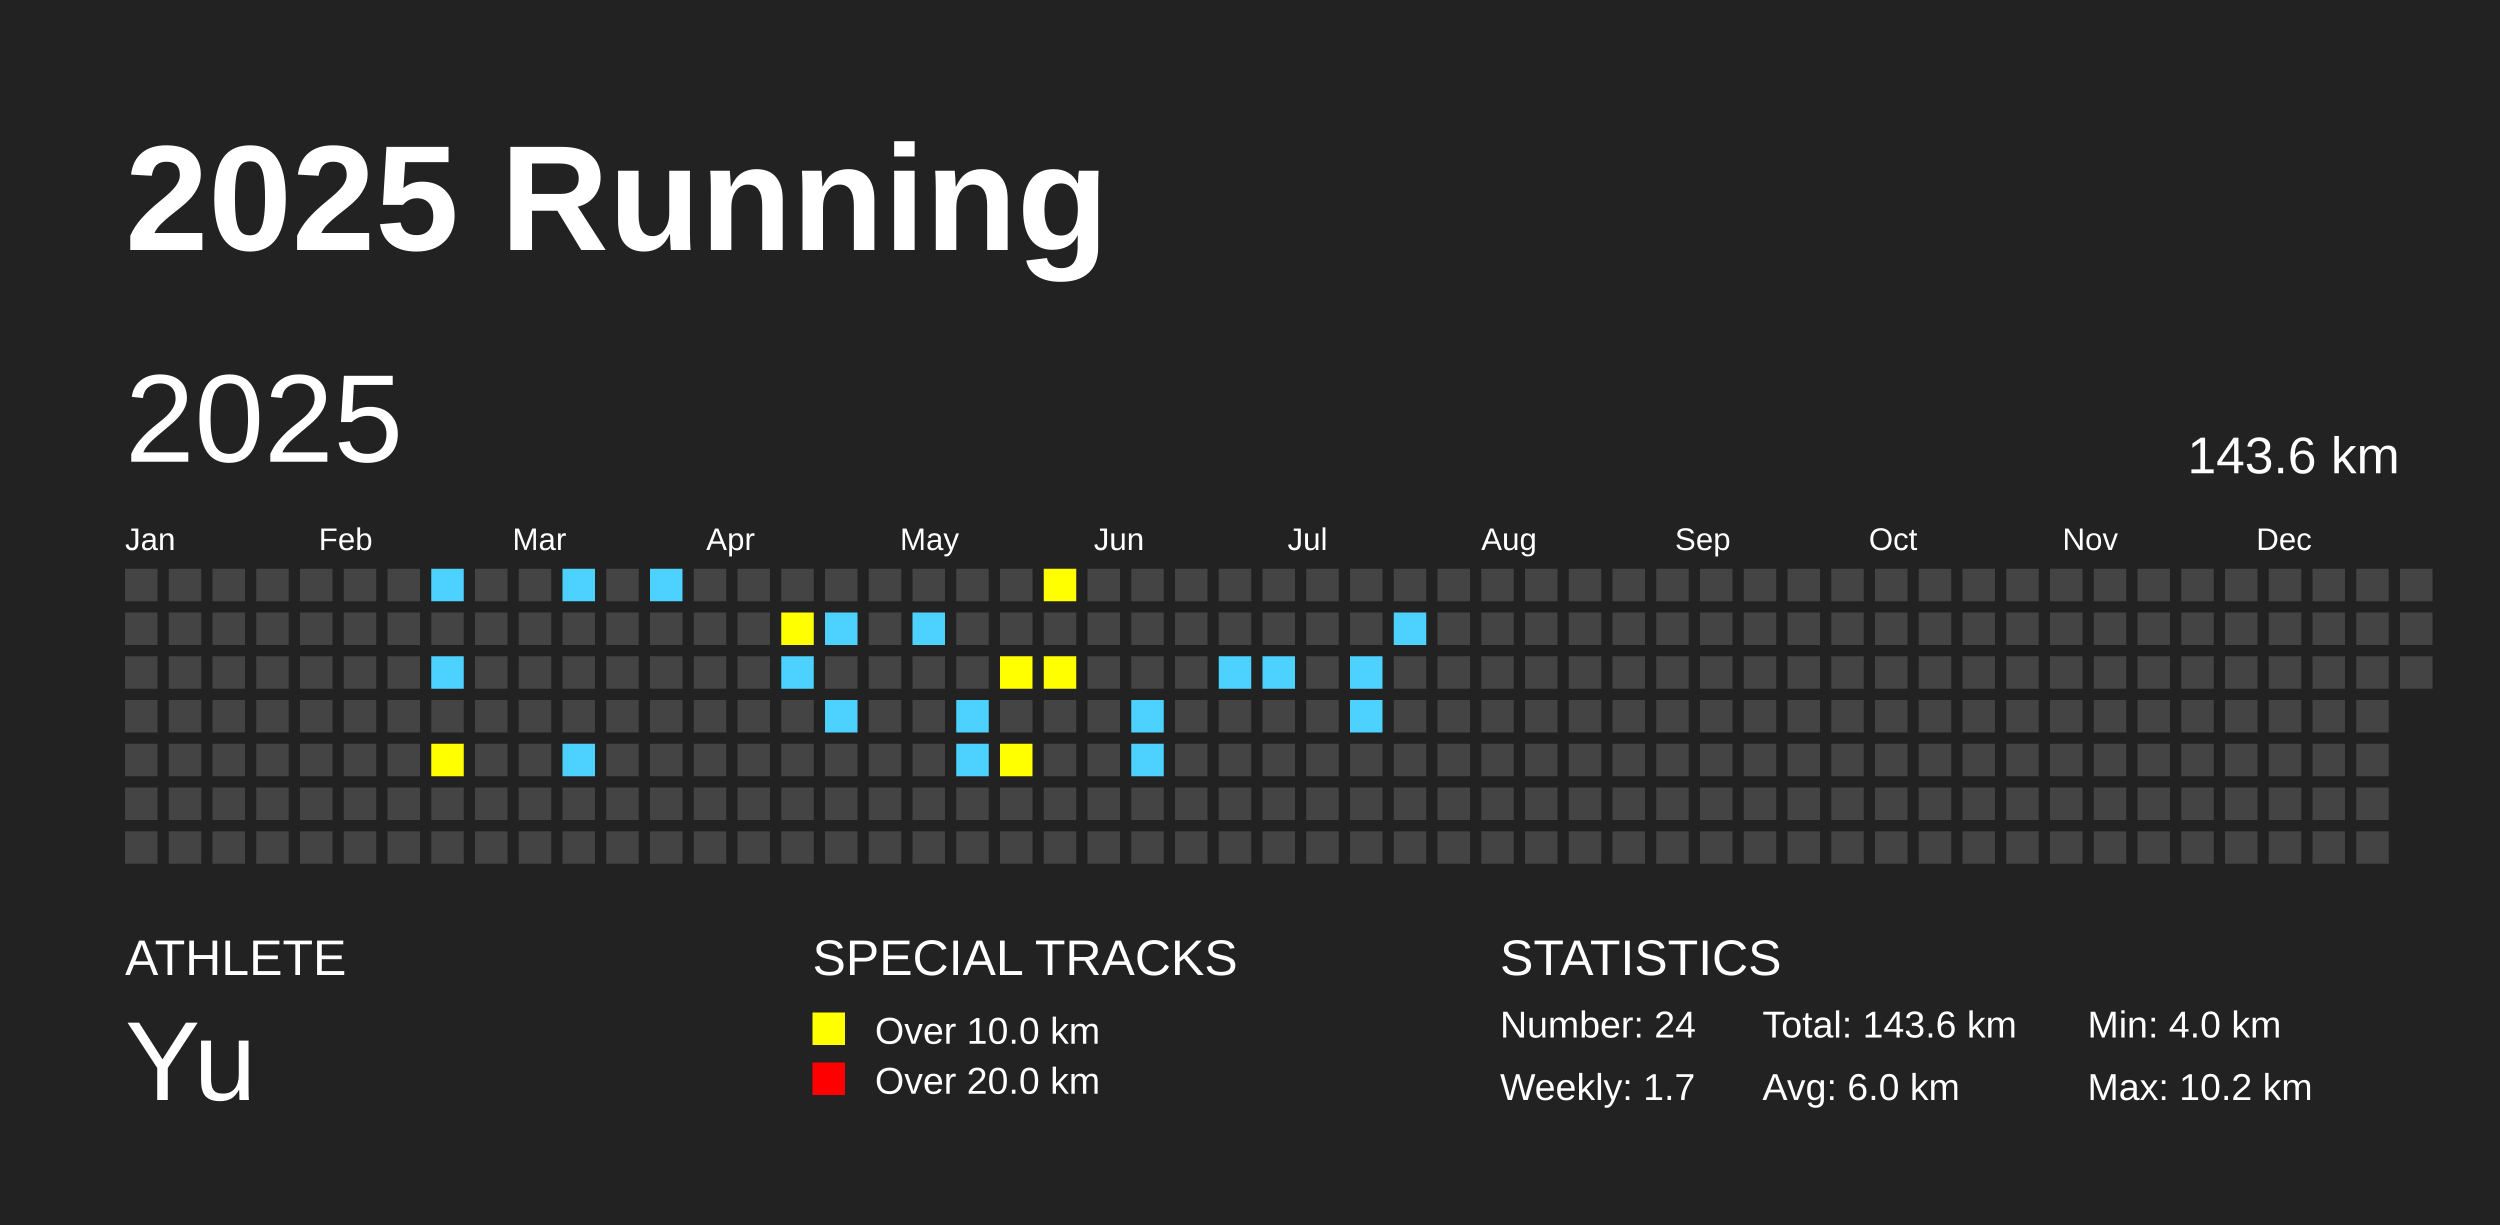
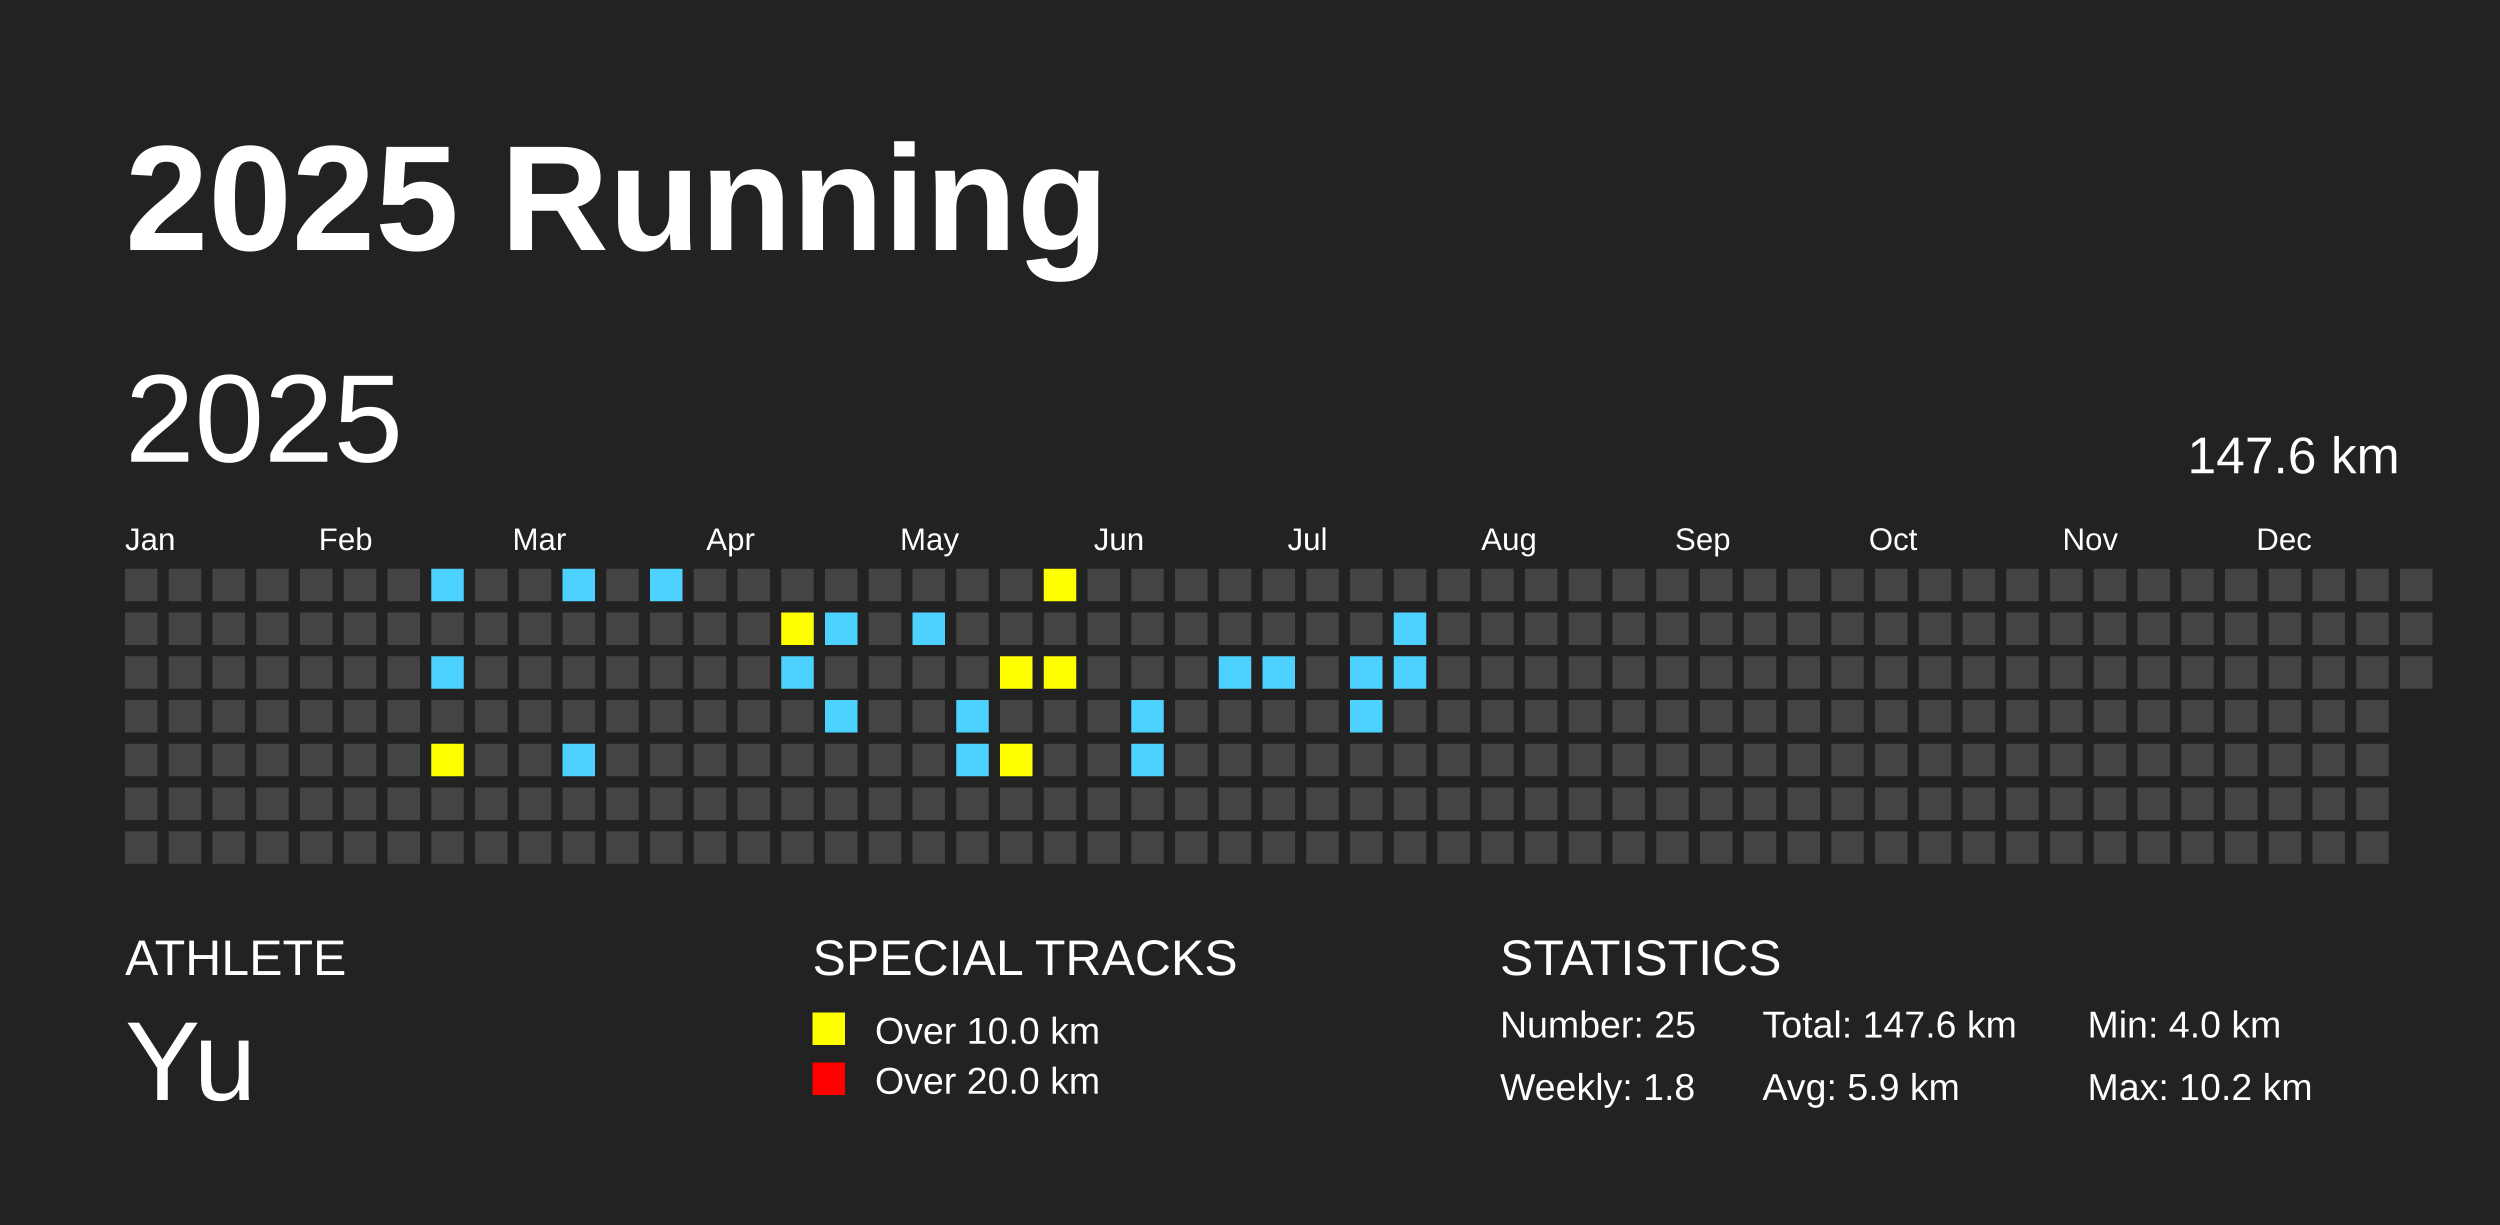
<svg xmlns="http://www.w3.org/2000/svg" baseProfile="full" height="98mm" version="1.1" viewBox="0,0,200,98" width="200mm">
  <defs />
  <rect fill="#222222" height="98" width="200" x="0" y="0" />
  <text fill="#FFFFFF" style="font-size:12px; font-family:Arial; font-weight:bold;" x="10" y="20">2025 Running</text>
  <text fill="#FFFFFF" style="font-size:4px; font-family:Arial" x="10" y="78">ATHLETE</text>
  <text fill="#FFFFFF" style="font-size:9px; font-family:Arial" x="10" y="88">Yu</text>
  <text fill="#FFFFFF" style="font-size:4px; font-family:Arial" x="65" y="78">SPECIAL TRACKS</text>
  <rect fill="yellow" height="2.6" width="2.6" x="65" y="81" />
  <text fill="#FFFFFF" style="font-size:3px; font-family:Arial" x="70" y="83.5">Over 10.0 km</text>
  <rect fill="red" height="2.6" width="2.6" x="65" y="85" />
  <text fill="#FFFFFF" style="font-size:3px; font-family:Arial" x="70" y="87.5">Over 20.0 km</text>
  <text fill="#FFFFFF" style="font-size:4px; font-family:Arial" x="120" y="78">STATISTICS</text>
-   <text fill="#FFFFFF" style="font-size:3px; font-family:Arial" x="120" y="83">Number: 24</text>
-   <text fill="#FFFFFF" style="font-size:3px; font-family:Arial" x="120" y="88">Weekly: 1.7</text>
-   <text fill="#FFFFFF" style="font-size:3px; font-family:Arial" x="141" y="83">Total: 143.6 km</text>
-   <text fill="#FFFFFF" style="font-size:3px; font-family:Arial" x="141" y="88">Avg: 6.0 km</text>
+   <text fill="#FFFFFF" style="font-size:3px; font-family:Arial" x="120" y="83">Number: 25</text>
+   <text fill="#FFFFFF" style="font-size:3px; font-family:Arial" x="120" y="88">Weekly: 1.8</text>
+   <text fill="#FFFFFF" style="font-size:3px; font-family:Arial" x="141" y="83">Total: 147.6 km</text>
+   <text fill="#FFFFFF" style="font-size:3px; font-family:Arial" x="141" y="88">Avg: 5.9 km</text>
  <text fill="#FFFFFF" style="font-size:3px; font-family:Arial" x="167" y="83">Min: 4.0 km</text>
  <text fill="#FFFFFF" style="font-size:3px; font-family:Arial" x="167" y="88">Max: 10.2 km</text>
  <text dominant-baseline="hanging" fill="#FFFFFF" style="font-size:10.0px; font-family:Arial;" x="10" y="30">2025</text>
-   <text dominant-baseline="hanging" fill="#FFFFFF" style="font-size:4.125px; font-family:Arial;" x="175" y="35">143.6 km</text>
+   <text dominant-baseline="hanging" fill="#FFFFFF" style="font-size:4.125px; font-family:Arial;" x="175" y="35">147.6 km</text>
  <text fill="#FFFFFF" style="font-size:2.5px; font-family:Arial" x="10.0" y="44">Jan</text>
  <text fill="#FFFFFF" style="font-size:2.5px; font-family:Arial" x="25.5" y="44">Feb</text>
  <text fill="#FFFFFF" style="font-size:2.5px; font-family:Arial" x="41.0" y="44">Mar</text>
  <text fill="#FFFFFF" style="font-size:2.5px; font-family:Arial" x="56.5" y="44">Apr</text>
  <text fill="#FFFFFF" style="font-size:2.5px; font-family:Arial" x="72.0" y="44">May</text>
  <text fill="#FFFFFF" style="font-size:2.5px; font-family:Arial" x="87.5" y="44">Jun</text>
  <text fill="#FFFFFF" style="font-size:2.5px; font-family:Arial" x="103.0" y="44">Jul</text>
  <text fill="#FFFFFF" style="font-size:2.5px; font-family:Arial" x="118.5" y="44">Aug</text>
  <text fill="#FFFFFF" style="font-size:2.5px; font-family:Arial" x="134.0" y="44">Sep</text>
  <text fill="#FFFFFF" style="font-size:2.5px; font-family:Arial" x="149.5" y="44">Oct</text>
  <text fill="#FFFFFF" style="font-size:2.5px; font-family:Arial" x="165.0" y="44">Nov</text>
  <text fill="#FFFFFF" style="font-size:2.5px; font-family:Arial" x="180.5" y="44">Dec</text>
  <rect fill="#444444" height="2.6" width="2.6" x="10.0" y="45.5" />
  <rect fill="#444444" height="2.6" width="2.6" x="10.0" y="49.0" />
  <rect fill="#444444" height="2.6" width="2.6" x="10.0" y="52.5" />
  <rect fill="#444444" height="2.6" width="2.6" x="10.0" y="56.0" />
  <rect fill="#444444" height="2.6" width="2.6" x="10.0" y="59.5" />
  <rect fill="#444444" height="2.6" width="2.6" x="10.0" y="63.0" />
  <rect fill="#444444" height="2.6" width="2.6" x="10.0" y="66.5" />
  <rect fill="#444444" height="2.6" width="2.6" x="13.5" y="45.5" />
  <rect fill="#444444" height="2.6" width="2.6" x="13.5" y="49.0" />
  <rect fill="#444444" height="2.6" width="2.6" x="13.5" y="52.5" />
  <rect fill="#444444" height="2.6" width="2.6" x="13.5" y="56.0" />
  <rect fill="#444444" height="2.6" width="2.6" x="13.5" y="59.5" />
  <rect fill="#444444" height="2.6" width="2.6" x="13.5" y="63.0" />
  <rect fill="#444444" height="2.6" width="2.6" x="13.5" y="66.5" />
  <rect fill="#444444" height="2.6" width="2.6" x="17.0" y="45.5" />
  <rect fill="#444444" height="2.6" width="2.6" x="17.0" y="49.0" />
  <rect fill="#444444" height="2.6" width="2.6" x="17.0" y="52.5" />
  <rect fill="#444444" height="2.6" width="2.6" x="17.0" y="56.0" />
  <rect fill="#444444" height="2.6" width="2.6" x="17.0" y="59.5" />
  <rect fill="#444444" height="2.6" width="2.6" x="17.0" y="63.0" />
  <rect fill="#444444" height="2.6" width="2.6" x="17.0" y="66.5" />
  <rect fill="#444444" height="2.6" width="2.6" x="20.5" y="45.5" />
  <rect fill="#444444" height="2.6" width="2.6" x="20.5" y="49.0" />
  <rect fill="#444444" height="2.6" width="2.6" x="20.5" y="52.5" />
  <rect fill="#444444" height="2.6" width="2.6" x="20.5" y="56.0" />
  <rect fill="#444444" height="2.6" width="2.6" x="20.5" y="59.5" />
  <rect fill="#444444" height="2.6" width="2.6" x="20.5" y="63.0" />
  <rect fill="#444444" height="2.6" width="2.6" x="20.5" y="66.5" />
  <rect fill="#444444" height="2.6" width="2.6" x="24.0" y="45.5" />
  <rect fill="#444444" height="2.6" width="2.6" x="24.0" y="49.0" />
  <rect fill="#444444" height="2.6" width="2.6" x="24.0" y="52.5" />
  <rect fill="#444444" height="2.6" width="2.6" x="24.0" y="56.0" />
  <rect fill="#444444" height="2.6" width="2.6" x="24.0" y="59.5" />
  <rect fill="#444444" height="2.6" width="2.6" x="24.0" y="63.0" />
  <rect fill="#444444" height="2.6" width="2.6" x="24.0" y="66.5" />
  <rect fill="#444444" height="2.6" width="2.6" x="27.5" y="45.5" />
  <rect fill="#444444" height="2.6" width="2.6" x="27.5" y="49.0" />
  <rect fill="#444444" height="2.6" width="2.6" x="27.5" y="52.5" />
  <rect fill="#444444" height="2.6" width="2.6" x="27.5" y="56.0" />
  <rect fill="#444444" height="2.6" width="2.6" x="27.5" y="59.5" />
  <rect fill="#444444" height="2.6" width="2.6" x="27.5" y="63.0" />
  <rect fill="#444444" height="2.6" width="2.6" x="27.5" y="66.5" />
  <rect fill="#444444" height="2.6" width="2.6" x="31.0" y="45.5" />
  <rect fill="#444444" height="2.6" width="2.6" x="31.0" y="49.0" />
  <rect fill="#444444" height="2.6" width="2.6" x="31.0" y="52.5" />
  <rect fill="#444444" height="2.6" width="2.6" x="31.0" y="56.0" />
  <rect fill="#444444" height="2.6" width="2.6" x="31.0" y="59.5" />
  <rect fill="#444444" height="2.6" width="2.6" x="31.0" y="63.0" />
  <rect fill="#444444" height="2.6" width="2.6" x="31.0" y="66.5" />
  <rect fill="#4DD2FF" height="2.6" width="2.6" x="34.5" y="45.5" />
  <rect fill="#444444" height="2.6" width="2.6" x="34.5" y="49.0" />
  <rect fill="#4DD2FF" height="2.6" width="2.6" x="34.5" y="52.5" />
  <rect fill="#444444" height="2.6" width="2.6" x="34.5" y="56.0" />
  <rect fill="yellow" height="2.6" width="2.6" x="34.5" y="59.5" />
  <rect fill="#444444" height="2.6" width="2.6" x="34.5" y="63.0" />
  <rect fill="#444444" height="2.6" width="2.6" x="34.5" y="66.5" />
  <rect fill="#444444" height="2.6" width="2.6" x="38.0" y="45.5" />
  <rect fill="#444444" height="2.6" width="2.6" x="38.0" y="49.0" />
  <rect fill="#444444" height="2.6" width="2.6" x="38.0" y="52.5" />
  <rect fill="#444444" height="2.6" width="2.6" x="38.0" y="56.0" />
  <rect fill="#444444" height="2.6" width="2.6" x="38.0" y="59.5" />
  <rect fill="#444444" height="2.6" width="2.6" x="38.0" y="63.0" />
  <rect fill="#444444" height="2.6" width="2.6" x="38.0" y="66.5" />
  <rect fill="#444444" height="2.6" width="2.6" x="41.5" y="45.5" />
  <rect fill="#444444" height="2.6" width="2.6" x="41.5" y="49.0" />
  <rect fill="#444444" height="2.6" width="2.6" x="41.5" y="52.5" />
  <rect fill="#444444" height="2.6" width="2.6" x="41.5" y="56.0" />
  <rect fill="#444444" height="2.6" width="2.6" x="41.5" y="59.5" />
  <rect fill="#444444" height="2.6" width="2.6" x="41.5" y="63.0" />
  <rect fill="#444444" height="2.6" width="2.6" x="41.5" y="66.5" />
  <rect fill="#4DD2FF" height="2.6" width="2.6" x="45.0" y="45.5" />
  <rect fill="#444444" height="2.6" width="2.6" x="45.0" y="49.0" />
  <rect fill="#444444" height="2.6" width="2.6" x="45.0" y="52.5" />
  <rect fill="#444444" height="2.6" width="2.6" x="45.0" y="56.0" />
  <rect fill="#4DD2FF" height="2.6" width="2.6" x="45.0" y="59.5" />
  <rect fill="#444444" height="2.6" width="2.6" x="45.0" y="63.0" />
  <rect fill="#444444" height="2.6" width="2.6" x="45.0" y="66.5" />
  <rect fill="#444444" height="2.6" width="2.6" x="48.5" y="45.5" />
  <rect fill="#444444" height="2.6" width="2.6" x="48.5" y="49.0" />
  <rect fill="#444444" height="2.6" width="2.6" x="48.5" y="52.5" />
  <rect fill="#444444" height="2.6" width="2.6" x="48.5" y="56.0" />
  <rect fill="#444444" height="2.6" width="2.6" x="48.5" y="59.5" />
  <rect fill="#444444" height="2.6" width="2.6" x="48.5" y="63.0" />
  <rect fill="#444444" height="2.6" width="2.6" x="48.5" y="66.5" />
  <rect fill="#4DD2FF" height="2.6" width="2.6" x="52.0" y="45.5" />
  <rect fill="#444444" height="2.6" width="2.6" x="52.0" y="49.0" />
  <rect fill="#444444" height="2.6" width="2.6" x="52.0" y="52.5" />
  <rect fill="#444444" height="2.6" width="2.6" x="52.0" y="56.0" />
  <rect fill="#444444" height="2.6" width="2.6" x="52.0" y="59.5" />
  <rect fill="#444444" height="2.6" width="2.6" x="52.0" y="63.0" />
  <rect fill="#444444" height="2.6" width="2.6" x="52.0" y="66.5" />
  <rect fill="#444444" height="2.6" width="2.6" x="55.5" y="45.5" />
  <rect fill="#444444" height="2.6" width="2.6" x="55.5" y="49.0" />
  <rect fill="#444444" height="2.6" width="2.6" x="55.5" y="52.5" />
  <rect fill="#444444" height="2.6" width="2.6" x="55.5" y="56.0" />
  <rect fill="#444444" height="2.6" width="2.6" x="55.5" y="59.5" />
  <rect fill="#444444" height="2.6" width="2.6" x="55.5" y="63.0" />
  <rect fill="#444444" height="2.6" width="2.6" x="55.5" y="66.5" />
  <rect fill="#444444" height="2.6" width="2.6" x="59.0" y="45.5" />
  <rect fill="#444444" height="2.6" width="2.6" x="59.0" y="49.0" />
  <rect fill="#444444" height="2.6" width="2.6" x="59.0" y="52.5" />
  <rect fill="#444444" height="2.6" width="2.6" x="59.0" y="56.0" />
  <rect fill="#444444" height="2.6" width="2.6" x="59.0" y="59.5" />
  <rect fill="#444444" height="2.6" width="2.6" x="59.0" y="63.0" />
  <rect fill="#444444" height="2.6" width="2.6" x="59.0" y="66.5" />
  <rect fill="#444444" height="2.6" width="2.6" x="62.5" y="45.5" />
  <rect fill="yellow" height="2.6" width="2.6" x="62.5" y="49.0" />
  <rect fill="#4DD2FF" height="2.6" width="2.6" x="62.5" y="52.5" />
  <rect fill="#444444" height="2.6" width="2.6" x="62.5" y="56.0" />
  <rect fill="#444444" height="2.6" width="2.6" x="62.5" y="59.5" />
  <rect fill="#444444" height="2.6" width="2.6" x="62.5" y="63.0" />
  <rect fill="#444444" height="2.6" width="2.6" x="62.5" y="66.5" />
  <rect fill="#444444" height="2.6" width="2.6" x="66.0" y="45.5" />
  <rect fill="#4DD2FF" height="2.6" width="2.6" x="66.0" y="49.0" />
  <rect fill="#444444" height="2.6" width="2.6" x="66.0" y="52.5" />
  <rect fill="#4DD2FF" height="2.6" width="2.6" x="66.0" y="56.0" />
  <rect fill="#444444" height="2.6" width="2.6" x="66.0" y="59.5" />
  <rect fill="#444444" height="2.6" width="2.6" x="66.0" y="63.0" />
  <rect fill="#444444" height="2.6" width="2.6" x="66.0" y="66.5" />
  <rect fill="#444444" height="2.6" width="2.6" x="69.5" y="45.5" />
  <rect fill="#444444" height="2.6" width="2.6" x="69.5" y="49.0" />
  <rect fill="#444444" height="2.6" width="2.6" x="69.5" y="52.5" />
  <rect fill="#444444" height="2.6" width="2.6" x="69.5" y="56.0" />
  <rect fill="#444444" height="2.6" width="2.6" x="69.5" y="59.5" />
  <rect fill="#444444" height="2.6" width="2.6" x="69.5" y="63.0" />
  <rect fill="#444444" height="2.6" width="2.6" x="69.5" y="66.5" />
  <rect fill="#444444" height="2.6" width="2.6" x="73.0" y="45.5" />
  <rect fill="#4DD2FF" height="2.6" width="2.6" x="73.0" y="49.0" />
  <rect fill="#444444" height="2.6" width="2.6" x="73.0" y="52.5" />
  <rect fill="#444444" height="2.6" width="2.6" x="73.0" y="56.0" />
  <rect fill="#444444" height="2.6" width="2.6" x="73.0" y="59.5" />
  <rect fill="#444444" height="2.6" width="2.6" x="73.0" y="63.0" />
  <rect fill="#444444" height="2.6" width="2.6" x="73.0" y="66.5" />
  <rect fill="#444444" height="2.6" width="2.6" x="76.5" y="45.5" />
  <rect fill="#444444" height="2.6" width="2.6" x="76.5" y="49.0" />
  <rect fill="#444444" height="2.6" width="2.6" x="76.5" y="52.5" />
  <rect fill="#4DD2FF" height="2.6" width="2.6" x="76.5" y="56.0" />
  <rect fill="#4DD2FF" height="2.6" width="2.6" x="76.5" y="59.5" />
  <rect fill="#444444" height="2.6" width="2.6" x="76.5" y="63.0" />
  <rect fill="#444444" height="2.6" width="2.6" x="76.5" y="66.5" />
  <rect fill="#444444" height="2.6" width="2.6" x="80.0" y="45.5" />
  <rect fill="#444444" height="2.6" width="2.6" x="80.0" y="49.0" />
  <rect fill="yellow" height="2.6" width="2.6" x="80.0" y="52.5" />
  <rect fill="#444444" height="2.6" width="2.6" x="80.0" y="56.0" />
  <rect fill="yellow" height="2.6" width="2.6" x="80.0" y="59.5" />
  <rect fill="#444444" height="2.6" width="2.6" x="80.0" y="63.0" />
  <rect fill="#444444" height="2.6" width="2.6" x="80.0" y="66.5" />
  <rect fill="yellow" height="2.6" width="2.6" x="83.5" y="45.5" />
  <rect fill="#444444" height="2.6" width="2.6" x="83.5" y="49.0" />
  <rect fill="yellow" height="2.6" width="2.6" x="83.5" y="52.5" />
  <rect fill="#444444" height="2.6" width="2.6" x="83.5" y="56.0" />
  <rect fill="#444444" height="2.6" width="2.6" x="83.5" y="59.5" />
  <rect fill="#444444" height="2.6" width="2.6" x="83.5" y="63.0" />
  <rect fill="#444444" height="2.6" width="2.6" x="83.5" y="66.5" />
  <rect fill="#444444" height="2.6" width="2.6" x="87.0" y="45.5" />
  <rect fill="#444444" height="2.6" width="2.6" x="87.0" y="49.0" />
  <rect fill="#444444" height="2.6" width="2.6" x="87.0" y="52.5" />
  <rect fill="#444444" height="2.6" width="2.6" x="87.0" y="56.0" />
  <rect fill="#444444" height="2.6" width="2.6" x="87.0" y="59.5" />
  <rect fill="#444444" height="2.6" width="2.6" x="87.0" y="63.0" />
  <rect fill="#444444" height="2.6" width="2.6" x="87.0" y="66.5" />
  <rect fill="#444444" height="2.6" width="2.6" x="90.5" y="45.5" />
  <rect fill="#444444" height="2.6" width="2.6" x="90.5" y="49.0" />
  <rect fill="#444444" height="2.6" width="2.6" x="90.5" y="52.5" />
  <rect fill="#4DD2FF" height="2.6" width="2.6" x="90.5" y="56.0" />
  <rect fill="#4DD2FF" height="2.6" width="2.6" x="90.5" y="59.5" />
  <rect fill="#444444" height="2.6" width="2.6" x="90.5" y="63.0" />
  <rect fill="#444444" height="2.6" width="2.6" x="90.5" y="66.5" />
  <rect fill="#444444" height="2.6" width="2.6" x="94.0" y="45.5" />
  <rect fill="#444444" height="2.6" width="2.6" x="94.0" y="49.0" />
  <rect fill="#444444" height="2.6" width="2.6" x="94.0" y="52.5" />
  <rect fill="#444444" height="2.6" width="2.6" x="94.0" y="56.0" />
  <rect fill="#444444" height="2.6" width="2.6" x="94.0" y="59.5" />
  <rect fill="#444444" height="2.6" width="2.6" x="94.0" y="63.0" />
  <rect fill="#444444" height="2.6" width="2.6" x="94.0" y="66.5" />
  <rect fill="#444444" height="2.6" width="2.6" x="97.5" y="45.5" />
  <rect fill="#444444" height="2.6" width="2.6" x="97.5" y="49.0" />
  <rect fill="#4DD2FF" height="2.6" width="2.6" x="97.5" y="52.5" />
  <rect fill="#444444" height="2.6" width="2.6" x="97.5" y="56.0" />
  <rect fill="#444444" height="2.6" width="2.6" x="97.5" y="59.5" />
  <rect fill="#444444" height="2.6" width="2.6" x="97.5" y="63.0" />
  <rect fill="#444444" height="2.6" width="2.6" x="97.5" y="66.5" />
  <rect fill="#444444" height="2.6" width="2.6" x="101.0" y="45.5" />
  <rect fill="#444444" height="2.6" width="2.6" x="101.0" y="49.0" />
  <rect fill="#4DD2FF" height="2.6" width="2.6" x="101.0" y="52.5" />
  <rect fill="#444444" height="2.6" width="2.6" x="101.0" y="56.0" />
  <rect fill="#444444" height="2.6" width="2.6" x="101.0" y="59.5" />
  <rect fill="#444444" height="2.6" width="2.6" x="101.0" y="63.0" />
  <rect fill="#444444" height="2.6" width="2.6" x="101.0" y="66.5" />
  <rect fill="#444444" height="2.6" width="2.6" x="104.5" y="45.5" />
  <rect fill="#444444" height="2.6" width="2.6" x="104.5" y="49.0" />
  <rect fill="#444444" height="2.6" width="2.6" x="104.5" y="52.5" />
  <rect fill="#444444" height="2.6" width="2.6" x="104.5" y="56.0" />
  <rect fill="#444444" height="2.6" width="2.6" x="104.5" y="59.5" />
  <rect fill="#444444" height="2.6" width="2.6" x="104.5" y="63.0" />
  <rect fill="#444444" height="2.6" width="2.6" x="104.5" y="66.5" />
  <rect fill="#444444" height="2.6" width="2.6" x="108.0" y="45.5" />
  <rect fill="#444444" height="2.6" width="2.6" x="108.0" y="49.0" />
  <rect fill="#4DD2FF" height="2.6" width="2.6" x="108.0" y="52.5" />
  <rect fill="#4DD2FF" height="2.6" width="2.6" x="108.0" y="56.0" />
  <rect fill="#444444" height="2.6" width="2.6" x="108.0" y="59.5" />
  <rect fill="#444444" height="2.6" width="2.6" x="108.0" y="63.0" />
  <rect fill="#444444" height="2.6" width="2.6" x="108.0" y="66.5" />
  <rect fill="#444444" height="2.6" width="2.6" x="111.5" y="45.5" />
  <rect fill="#4DD2FF" height="2.6" width="2.6" x="111.5" y="49.0" />
-   <rect fill="#444444" height="2.6" width="2.6" x="111.5" y="52.5" />
+   <rect fill="#4DD2FF" height="2.6" width="2.6" x="111.5" y="52.5" />
  <rect fill="#444444" height="2.6" width="2.6" x="111.5" y="56.0" />
  <rect fill="#444444" height="2.6" width="2.6" x="111.5" y="59.5" />
  <rect fill="#444444" height="2.6" width="2.6" x="111.5" y="63.0" />
  <rect fill="#444444" height="2.6" width="2.6" x="111.5" y="66.5" />
  <rect fill="#444444" height="2.6" width="2.6" x="115.0" y="45.5" />
  <rect fill="#444444" height="2.6" width="2.6" x="115.0" y="49.0" />
  <rect fill="#444444" height="2.6" width="2.6" x="115.0" y="52.5" />
  <rect fill="#444444" height="2.6" width="2.6" x="115.0" y="56.0" />
  <rect fill="#444444" height="2.6" width="2.6" x="115.0" y="59.5" />
  <rect fill="#444444" height="2.6" width="2.6" x="115.0" y="63.0" />
  <rect fill="#444444" height="2.6" width="2.6" x="115.0" y="66.5" />
  <rect fill="#444444" height="2.6" width="2.6" x="118.5" y="45.5" />
  <rect fill="#444444" height="2.6" width="2.6" x="118.5" y="49.0" />
  <rect fill="#444444" height="2.6" width="2.6" x="118.5" y="52.5" />
  <rect fill="#444444" height="2.6" width="2.6" x="118.5" y="56.0" />
  <rect fill="#444444" height="2.6" width="2.6" x="118.5" y="59.5" />
  <rect fill="#444444" height="2.6" width="2.6" x="118.5" y="63.0" />
  <rect fill="#444444" height="2.6" width="2.6" x="118.5" y="66.5" />
  <rect fill="#444444" height="2.6" width="2.6" x="122.0" y="45.5" />
  <rect fill="#444444" height="2.6" width="2.6" x="122.0" y="49.0" />
  <rect fill="#444444" height="2.6" width="2.6" x="122.0" y="52.5" />
  <rect fill="#444444" height="2.6" width="2.6" x="122.0" y="56.0" />
  <rect fill="#444444" height="2.6" width="2.6" x="122.0" y="59.5" />
  <rect fill="#444444" height="2.6" width="2.6" x="122.0" y="63.0" />
  <rect fill="#444444" height="2.6" width="2.6" x="122.0" y="66.5" />
  <rect fill="#444444" height="2.6" width="2.6" x="125.5" y="45.5" />
  <rect fill="#444444" height="2.6" width="2.6" x="125.5" y="49.0" />
  <rect fill="#444444" height="2.6" width="2.6" x="125.5" y="52.5" />
  <rect fill="#444444" height="2.6" width="2.6" x="125.5" y="56.0" />
  <rect fill="#444444" height="2.6" width="2.6" x="125.5" y="59.5" />
  <rect fill="#444444" height="2.6" width="2.6" x="125.5" y="63.0" />
  <rect fill="#444444" height="2.6" width="2.6" x="125.5" y="66.5" />
  <rect fill="#444444" height="2.6" width="2.6" x="129.0" y="45.5" />
  <rect fill="#444444" height="2.6" width="2.6" x="129.0" y="49.0" />
  <rect fill="#444444" height="2.6" width="2.6" x="129.0" y="52.5" />
  <rect fill="#444444" height="2.6" width="2.6" x="129.0" y="56.0" />
  <rect fill="#444444" height="2.6" width="2.6" x="129.0" y="59.5" />
  <rect fill="#444444" height="2.6" width="2.6" x="129.0" y="63.0" />
  <rect fill="#444444" height="2.6" width="2.6" x="129.0" y="66.5" />
  <rect fill="#444444" height="2.6" width="2.6" x="132.5" y="45.5" />
  <rect fill="#444444" height="2.6" width="2.6" x="132.5" y="49.0" />
  <rect fill="#444444" height="2.6" width="2.6" x="132.5" y="52.5" />
  <rect fill="#444444" height="2.6" width="2.6" x="132.5" y="56.0" />
  <rect fill="#444444" height="2.6" width="2.6" x="132.5" y="59.5" />
  <rect fill="#444444" height="2.6" width="2.6" x="132.5" y="63.0" />
  <rect fill="#444444" height="2.6" width="2.6" x="132.5" y="66.5" />
  <rect fill="#444444" height="2.6" width="2.6" x="136.0" y="45.5" />
  <rect fill="#444444" height="2.6" width="2.6" x="136.0" y="49.0" />
  <rect fill="#444444" height="2.6" width="2.6" x="136.0" y="52.5" />
  <rect fill="#444444" height="2.6" width="2.6" x="136.0" y="56.0" />
  <rect fill="#444444" height="2.6" width="2.6" x="136.0" y="59.5" />
  <rect fill="#444444" height="2.6" width="2.6" x="136.0" y="63.0" />
  <rect fill="#444444" height="2.6" width="2.6" x="136.0" y="66.5" />
  <rect fill="#444444" height="2.6" width="2.6" x="139.5" y="45.5" />
  <rect fill="#444444" height="2.6" width="2.6" x="139.5" y="49.0" />
  <rect fill="#444444" height="2.6" width="2.6" x="139.5" y="52.5" />
  <rect fill="#444444" height="2.6" width="2.6" x="139.5" y="56.0" />
  <rect fill="#444444" height="2.6" width="2.6" x="139.5" y="59.5" />
  <rect fill="#444444" height="2.6" width="2.6" x="139.5" y="63.0" />
  <rect fill="#444444" height="2.6" width="2.6" x="139.5" y="66.5" />
  <rect fill="#444444" height="2.6" width="2.6" x="143.0" y="45.5" />
  <rect fill="#444444" height="2.6" width="2.6" x="143.0" y="49.0" />
  <rect fill="#444444" height="2.6" width="2.6" x="143.0" y="52.5" />
  <rect fill="#444444" height="2.6" width="2.6" x="143.0" y="56.0" />
  <rect fill="#444444" height="2.6" width="2.6" x="143.0" y="59.5" />
  <rect fill="#444444" height="2.6" width="2.6" x="143.0" y="63.0" />
  <rect fill="#444444" height="2.6" width="2.6" x="143.0" y="66.5" />
  <rect fill="#444444" height="2.6" width="2.6" x="146.5" y="45.5" />
  <rect fill="#444444" height="2.6" width="2.6" x="146.5" y="49.0" />
  <rect fill="#444444" height="2.6" width="2.6" x="146.5" y="52.5" />
  <rect fill="#444444" height="2.6" width="2.6" x="146.5" y="56.0" />
  <rect fill="#444444" height="2.6" width="2.6" x="146.5" y="59.5" />
  <rect fill="#444444" height="2.6" width="2.6" x="146.5" y="63.0" />
  <rect fill="#444444" height="2.6" width="2.6" x="146.5" y="66.5" />
  <rect fill="#444444" height="2.6" width="2.6" x="150.0" y="45.5" />
  <rect fill="#444444" height="2.6" width="2.6" x="150.0" y="49.0" />
  <rect fill="#444444" height="2.6" width="2.6" x="150.0" y="52.5" />
  <rect fill="#444444" height="2.6" width="2.6" x="150.0" y="56.0" />
  <rect fill="#444444" height="2.6" width="2.6" x="150.0" y="59.5" />
  <rect fill="#444444" height="2.6" width="2.6" x="150.0" y="63.0" />
  <rect fill="#444444" height="2.6" width="2.6" x="150.0" y="66.5" />
  <rect fill="#444444" height="2.6" width="2.6" x="153.5" y="45.5" />
  <rect fill="#444444" height="2.6" width="2.6" x="153.5" y="49.0" />
  <rect fill="#444444" height="2.6" width="2.6" x="153.5" y="52.5" />
  <rect fill="#444444" height="2.6" width="2.6" x="153.5" y="56.0" />
  <rect fill="#444444" height="2.6" width="2.6" x="153.5" y="59.5" />
  <rect fill="#444444" height="2.6" width="2.6" x="153.5" y="63.0" />
  <rect fill="#444444" height="2.6" width="2.6" x="153.5" y="66.5" />
  <rect fill="#444444" height="2.6" width="2.6" x="157.0" y="45.5" />
  <rect fill="#444444" height="2.6" width="2.6" x="157.0" y="49.0" />
  <rect fill="#444444" height="2.6" width="2.6" x="157.0" y="52.5" />
  <rect fill="#444444" height="2.6" width="2.6" x="157.0" y="56.0" />
  <rect fill="#444444" height="2.6" width="2.6" x="157.0" y="59.5" />
  <rect fill="#444444" height="2.6" width="2.6" x="157.0" y="63.0" />
  <rect fill="#444444" height="2.6" width="2.6" x="157.0" y="66.5" />
  <rect fill="#444444" height="2.6" width="2.6" x="160.5" y="45.5" />
  <rect fill="#444444" height="2.6" width="2.6" x="160.5" y="49.0" />
  <rect fill="#444444" height="2.6" width="2.6" x="160.5" y="52.5" />
  <rect fill="#444444" height="2.6" width="2.6" x="160.5" y="56.0" />
  <rect fill="#444444" height="2.6" width="2.6" x="160.5" y="59.5" />
  <rect fill="#444444" height="2.6" width="2.6" x="160.5" y="63.0" />
  <rect fill="#444444" height="2.6" width="2.6" x="160.5" y="66.5" />
  <rect fill="#444444" height="2.6" width="2.6" x="164.0" y="45.5" />
  <rect fill="#444444" height="2.6" width="2.6" x="164.0" y="49.0" />
  <rect fill="#444444" height="2.6" width="2.6" x="164.0" y="52.5" />
  <rect fill="#444444" height="2.6" width="2.6" x="164.0" y="56.0" />
  <rect fill="#444444" height="2.6" width="2.6" x="164.0" y="59.5" />
  <rect fill="#444444" height="2.6" width="2.6" x="164.0" y="63.0" />
  <rect fill="#444444" height="2.6" width="2.6" x="164.0" y="66.5" />
  <rect fill="#444444" height="2.6" width="2.6" x="167.5" y="45.5" />
  <rect fill="#444444" height="2.6" width="2.6" x="167.5" y="49.0" />
  <rect fill="#444444" height="2.6" width="2.6" x="167.5" y="52.5" />
  <rect fill="#444444" height="2.6" width="2.6" x="167.5" y="56.0" />
  <rect fill="#444444" height="2.6" width="2.6" x="167.5" y="59.5" />
  <rect fill="#444444" height="2.6" width="2.6" x="167.5" y="63.0" />
  <rect fill="#444444" height="2.6" width="2.6" x="167.5" y="66.5" />
  <rect fill="#444444" height="2.6" width="2.6" x="171.0" y="45.5" />
  <rect fill="#444444" height="2.6" width="2.6" x="171.0" y="49.0" />
  <rect fill="#444444" height="2.6" width="2.6" x="171.0" y="52.5" />
  <rect fill="#444444" height="2.6" width="2.6" x="171.0" y="56.0" />
  <rect fill="#444444" height="2.6" width="2.6" x="171.0" y="59.5" />
  <rect fill="#444444" height="2.6" width="2.6" x="171.0" y="63.0" />
  <rect fill="#444444" height="2.6" width="2.6" x="171.0" y="66.5" />
  <rect fill="#444444" height="2.6" width="2.6" x="174.5" y="45.5" />
  <rect fill="#444444" height="2.6" width="2.6" x="174.5" y="49.0" />
  <rect fill="#444444" height="2.6" width="2.6" x="174.5" y="52.5" />
  <rect fill="#444444" height="2.6" width="2.6" x="174.5" y="56.0" />
  <rect fill="#444444" height="2.6" width="2.6" x="174.5" y="59.5" />
  <rect fill="#444444" height="2.6" width="2.6" x="174.5" y="63.0" />
  <rect fill="#444444" height="2.6" width="2.6" x="174.5" y="66.5" />
  <rect fill="#444444" height="2.6" width="2.6" x="178.0" y="45.5" />
  <rect fill="#444444" height="2.6" width="2.6" x="178.0" y="49.0" />
  <rect fill="#444444" height="2.6" width="2.6" x="178.0" y="52.5" />
  <rect fill="#444444" height="2.6" width="2.6" x="178.0" y="56.0" />
  <rect fill="#444444" height="2.6" width="2.6" x="178.0" y="59.5" />
  <rect fill="#444444" height="2.6" width="2.6" x="178.0" y="63.0" />
  <rect fill="#444444" height="2.6" width="2.6" x="178.0" y="66.5" />
  <rect fill="#444444" height="2.6" width="2.6" x="181.5" y="45.5" />
  <rect fill="#444444" height="2.6" width="2.6" x="181.5" y="49.0" />
  <rect fill="#444444" height="2.6" width="2.6" x="181.5" y="52.5" />
  <rect fill="#444444" height="2.6" width="2.6" x="181.5" y="56.0" />
  <rect fill="#444444" height="2.6" width="2.6" x="181.5" y="59.5" />
  <rect fill="#444444" height="2.6" width="2.6" x="181.5" y="63.0" />
  <rect fill="#444444" height="2.6" width="2.6" x="181.5" y="66.5" />
  <rect fill="#444444" height="2.6" width="2.6" x="185.0" y="45.5" />
  <rect fill="#444444" height="2.6" width="2.6" x="185.0" y="49.0" />
  <rect fill="#444444" height="2.6" width="2.6" x="185.0" y="52.5" />
  <rect fill="#444444" height="2.6" width="2.6" x="185.0" y="56.0" />
  <rect fill="#444444" height="2.6" width="2.6" x="185.0" y="59.5" />
  <rect fill="#444444" height="2.6" width="2.6" x="185.0" y="63.0" />
  <rect fill="#444444" height="2.6" width="2.6" x="185.0" y="66.5" />
  <rect fill="#444444" height="2.6" width="2.6" x="188.5" y="45.5" />
  <rect fill="#444444" height="2.6" width="2.6" x="188.5" y="49.0" />
  <rect fill="#444444" height="2.6" width="2.6" x="188.5" y="52.5" />
  <rect fill="#444444" height="2.6" width="2.6" x="188.5" y="56.0" />
  <rect fill="#444444" height="2.6" width="2.6" x="188.5" y="59.5" />
  <rect fill="#444444" height="2.6" width="2.6" x="188.5" y="63.0" />
  <rect fill="#444444" height="2.6" width="2.6" x="188.5" y="66.5" />
  <rect fill="#444444" height="2.6" width="2.6" x="192.0" y="45.5" />
  <rect fill="#444444" height="2.6" width="2.6" x="192.0" y="49.0" />
  <rect fill="#444444" height="2.6" width="2.6" x="192.0" y="52.5" />
</svg>
